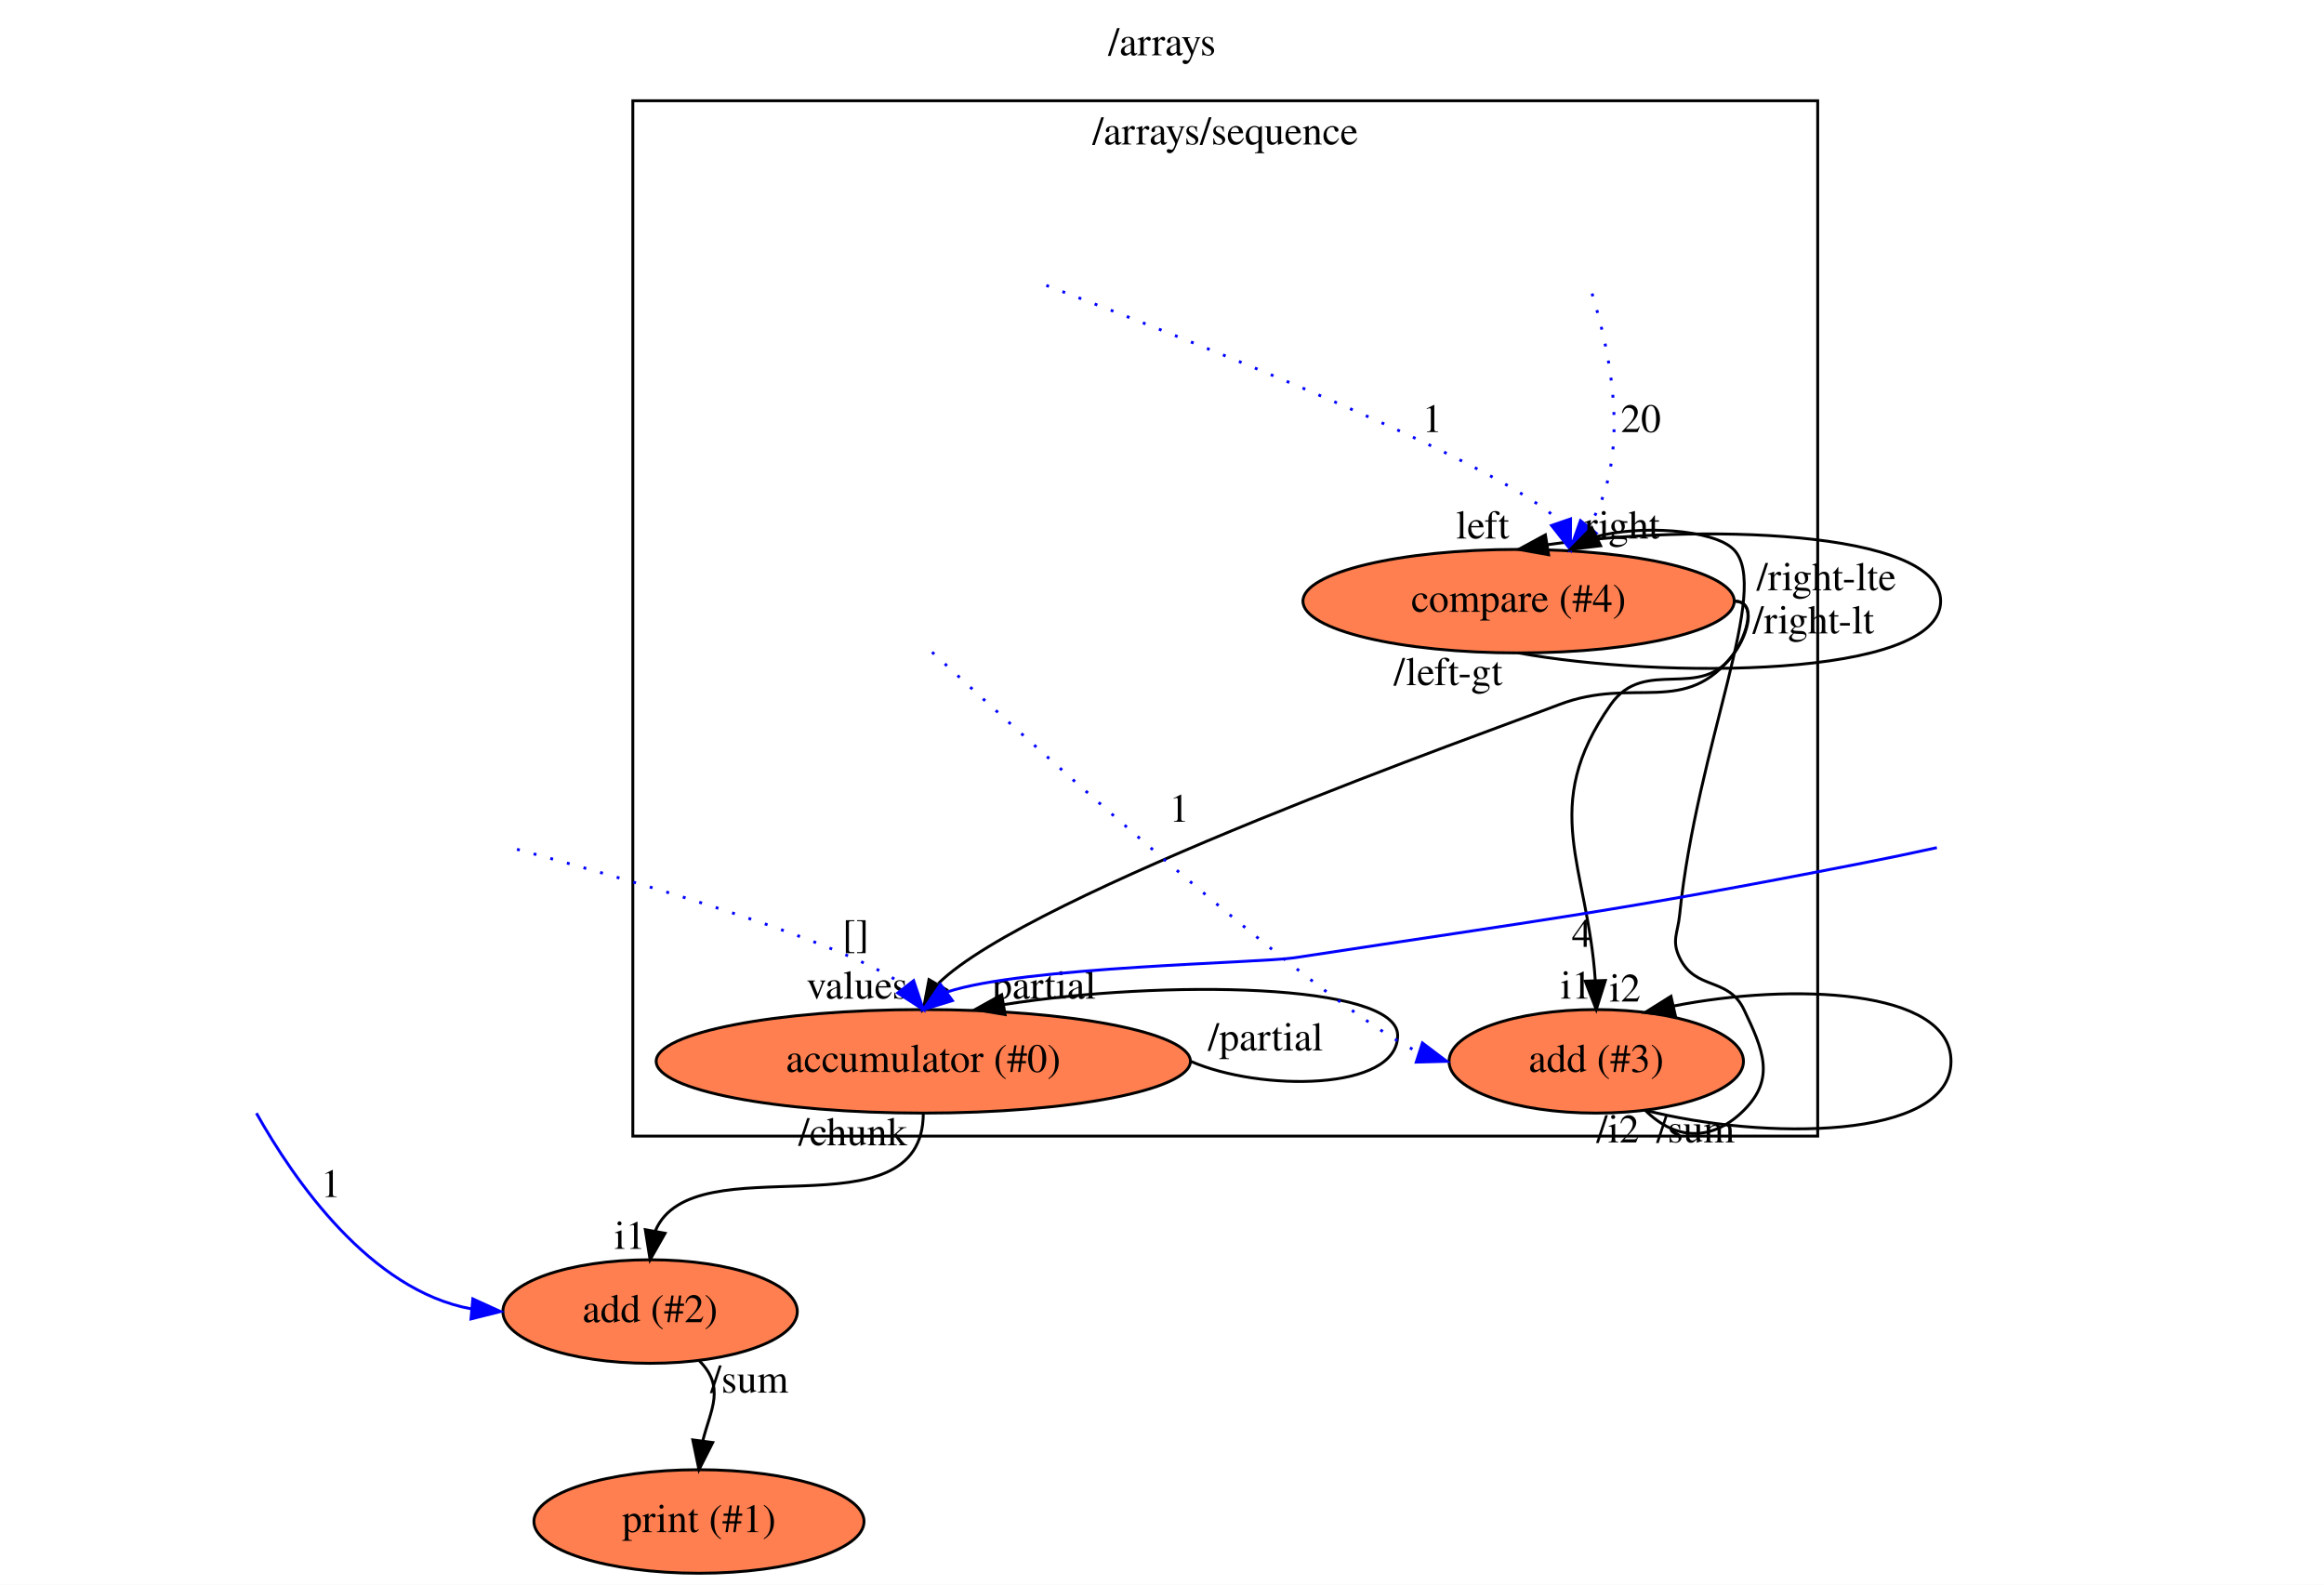
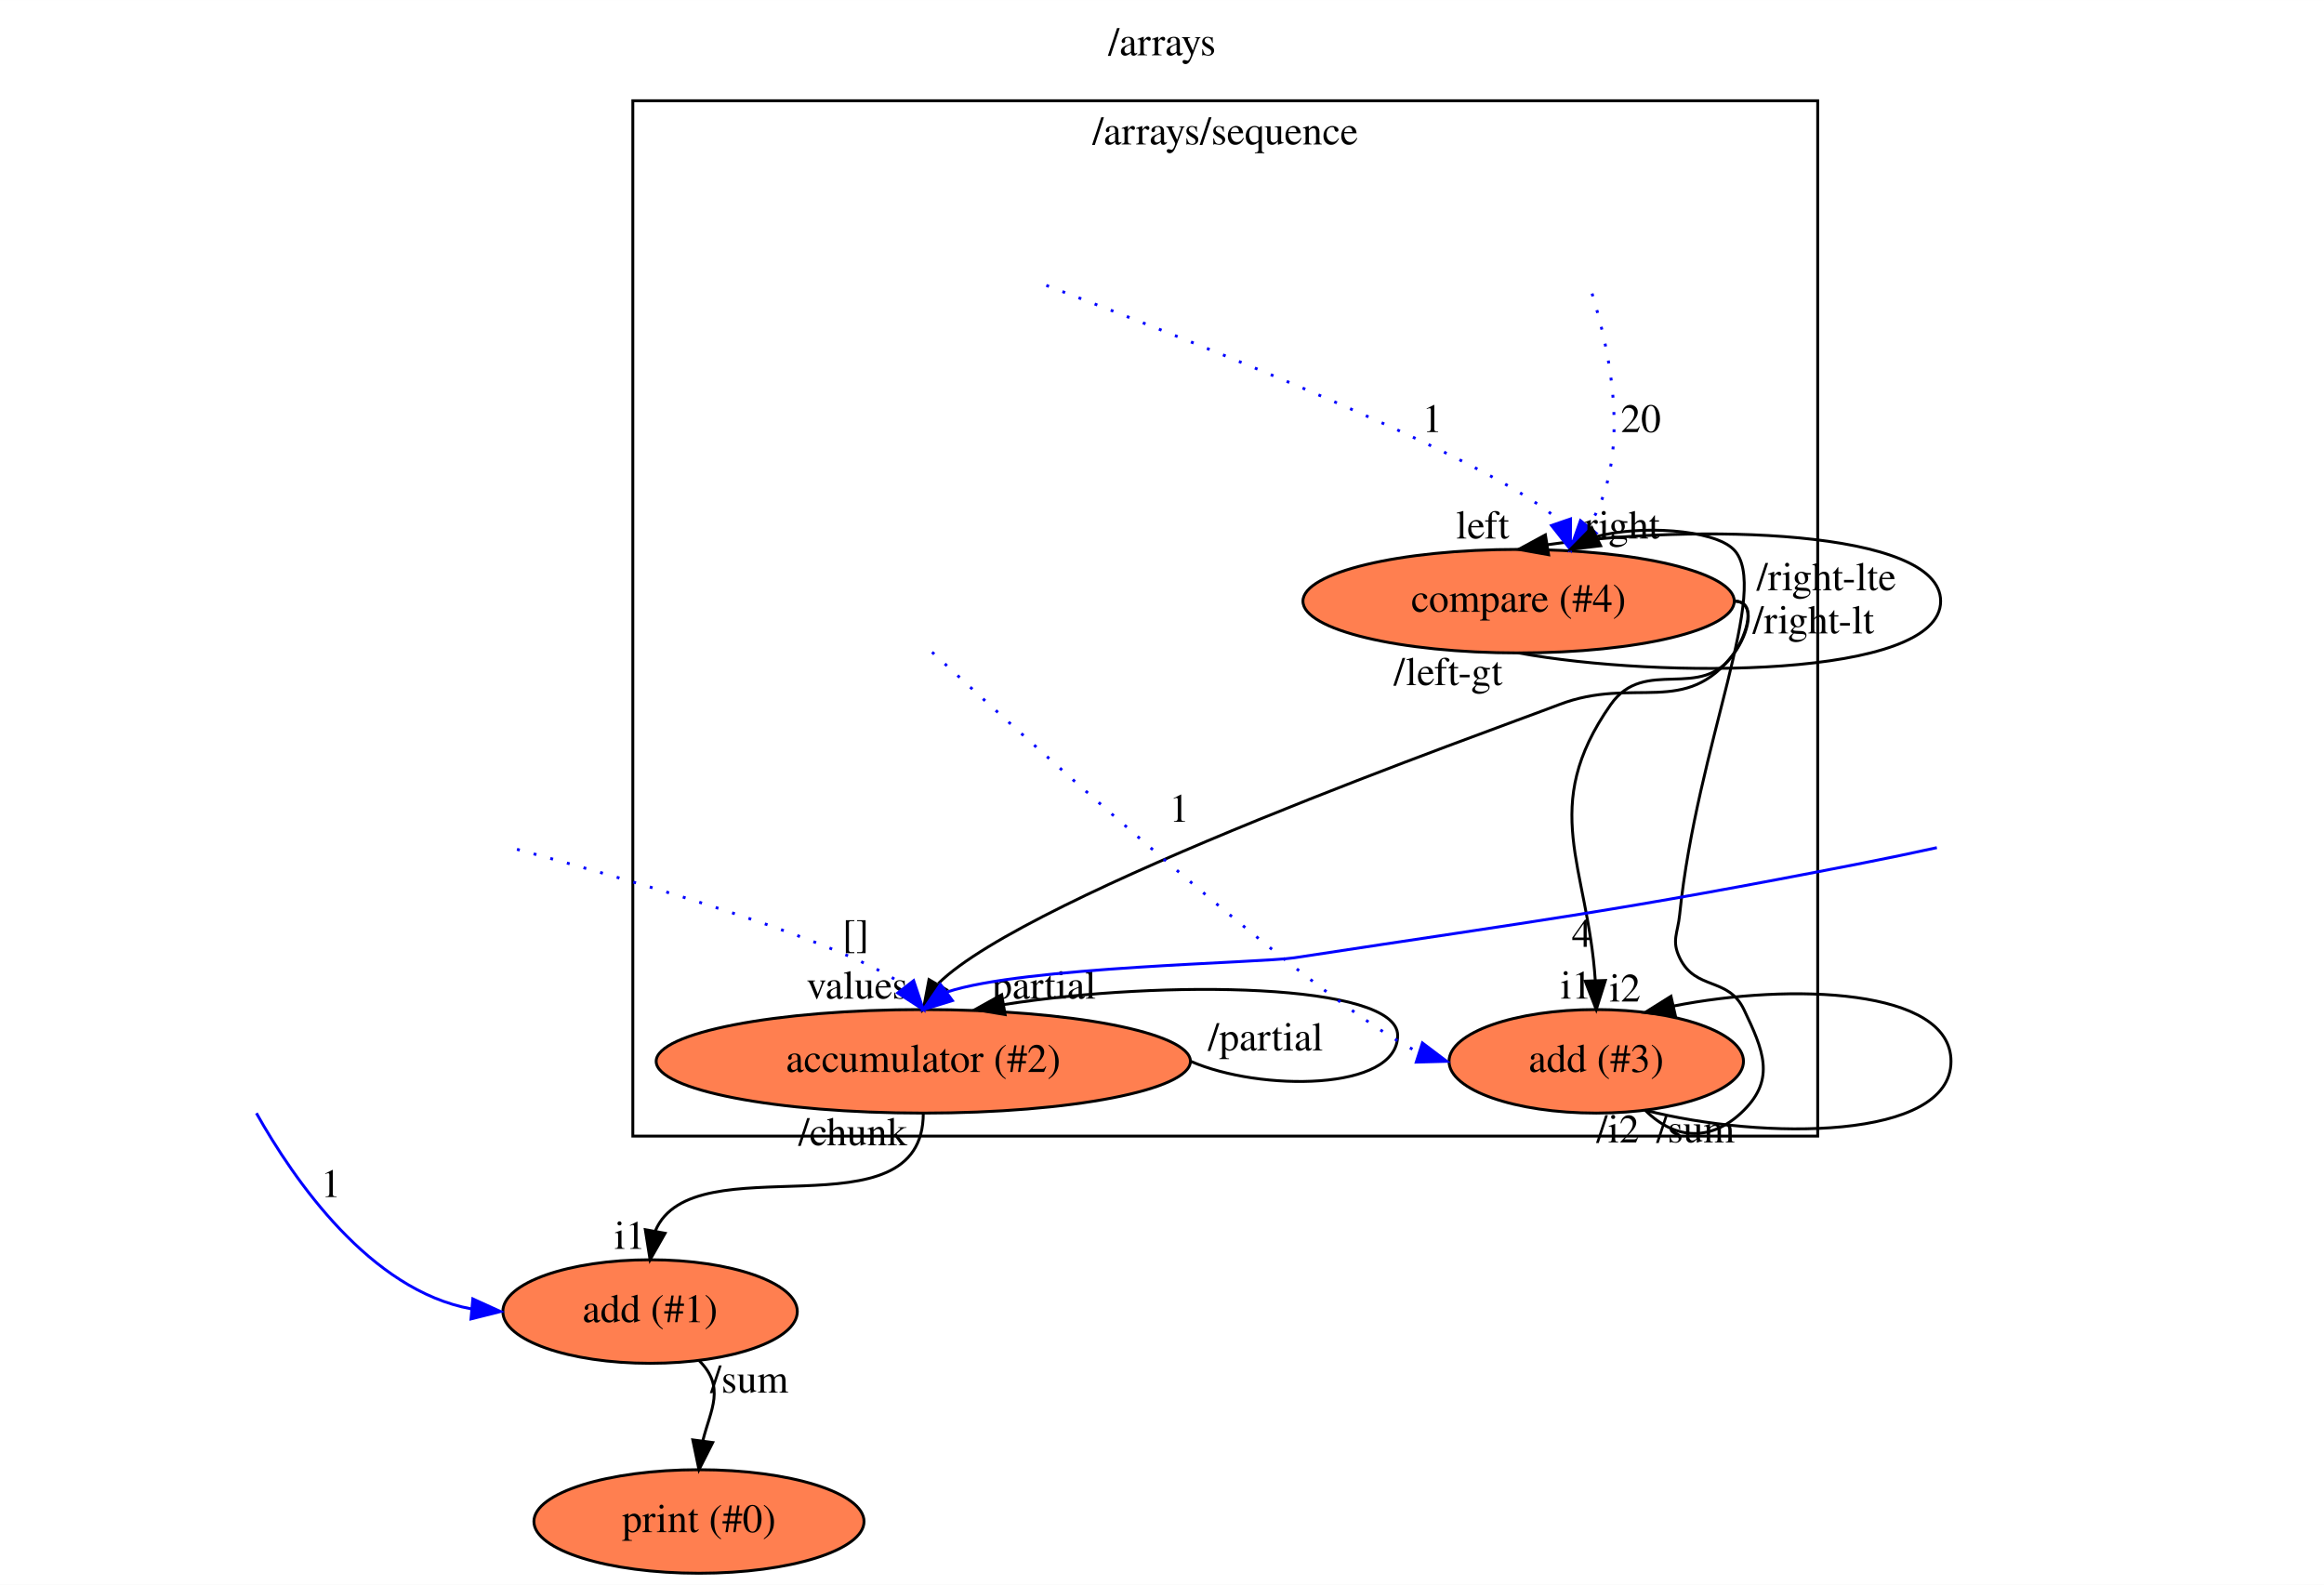
<svg xmlns="http://www.w3.org/2000/svg" xmlns:xlink="http://www.w3.org/1999/xlink" width="808pt" height="551pt" viewBox="0.00 0.00 808.09 551.00">
  <g id="graph0" class="graph" transform="scale(1 1) rotate(0) translate(4 547)">
    <polygon fill="#ffffff" stroke="transparent" points="-4,4 -4,-547 804.087,-547 804.087,4 -4,4" />
    <text text-anchor="middle" x="400.043" y="-527.8" font-family="Times,serif" font-size="14.00" fill="#000000">/arrays</text>
    <g id="clust1" class="cluster">
      <polygon fill="none" stroke="#000000" points="216.043,-152 216.043,-512 628.043,-512 628.043,-152 216.043,-152" />
      <text text-anchor="middle" x="422.043" y="-496.8" font-family="Times,serif" font-size="14.00" fill="#000000">/arrays/sequence</text>
    </g>
    <g id="node1" class="node">
      <g id="a_node1">
        <a xlink:href="file:///home/travis/build/andrewdavidmackenzie/flow/flowstdlib/control/compare_switch/compare_switch.html" xlink:title="compare (#4)">
          <ellipse fill="#ff7f50" stroke="#000000" cx="524.043" cy="-338" rx="74.987" ry="18" />
          <text text-anchor="middle" x="524.043" y="-334.3" font-family="Times,serif" font-size="14.00" fill="#000000">compare (#4)</text>
        </a>
      </g>
    </g>
    <g id="edge4" class="edge">
      <path fill="none" stroke="#000000" d="M524.043,-320C572.958,-311 670.787,-311 670.787,-338 670.787,-363.26 585.162,-364.888 534.072,-357.623" />
      <polygon fill="#000000" stroke="#000000" points="534.474,-354.143 524.043,-356 533.356,-361.053 534.474,-354.143" />
      <text text-anchor="middle" x="511.543" y="-359.8" font-family="Times,serif" font-size="14.00" fill="#000000">left</text>
      <text text-anchor="middle" x="499.543" y="-308.8" font-family="Times,serif" font-size="14.00" fill="#000000">/left-gt</text>
    </g>
    <g id="node4" class="node">
      <g id="a_node4">
-         <a xlink:href="file:///home/travis/build/andrewdavidmackenzie/flow/flowstdlib/data/accumulate/accumulate.html" xlink:title="accumulator (#0)">
+         <a xlink:href="file:///home/travis/build/andrewdavidmackenzie/flow/flowstdlib/data/accumulate/accumulate.html" xlink:title="accumulator (#2)">
          <ellipse fill="#ff7f50" stroke="#000000" cx="317.043" cy="-178" rx="92.883" ry="18" />
-           <text text-anchor="middle" x="317.043" y="-174.3" font-family="Times,serif" font-size="14.00" fill="#000000">accumulator (#0)</text>
+           <text text-anchor="middle" x="317.043" y="-174.3" font-family="Times,serif" font-size="14.00" fill="#000000">accumulator (#2)</text>
        </a>
      </g>
    </g>
    <g id="edge3" class="edge">
      <path fill="none" stroke="#000000" d="M599.043,-338C607.043,-338 603.833,-326.408 599.043,-320 582.119,-297.36 564.427,-312.145 538.043,-302 515.106,-293.18 353.62,-236.144 322.298,-205.079" />
      <polygon fill="#000000" stroke="#000000" points="325.082,-202.902 317.043,-196 319.023,-206.408 325.082,-202.902" />
      <text text-anchor="middle" x="294.043" y="-199.8" font-family="Times,serif" font-size="14.00" fill="#000000">values</text>
      <text text-anchor="middle" x="631.043" y="-341.8" font-family="Times,serif" font-size="14.00" fill="#000000">/right-lte</text>
    </g>
    <g id="node5" class="node">
      <g id="a_node5">
        <a xlink:href="file:///home/travis/build/andrewdavidmackenzie/flow/flowstdlib/math/add/add.html" xlink:title="add (#3)">
          <ellipse fill="#ff7f50" stroke="#000000" cx="551.043" cy="-178" rx="51.191" ry="18" />
          <text text-anchor="middle" x="551.043" y="-174.3" font-family="Times,serif" font-size="14.00" fill="#000000">add (#3)</text>
        </a>
      </g>
    </g>
    <g id="edge5" class="edge">
      <path fill="none" stroke="#000000" d="M599.043,-338C607.043,-338 603.475,-326.66 599.043,-320 587.565,-302.752 567.925,-318.973 556.043,-302 531.003,-266.23 548.041,-246.263 550.708,-206.074" />
      <polygon fill="#000000" stroke="#000000" points="554.209,-206.111 551.043,-196 547.212,-205.878 554.209,-206.111" />
      <text text-anchor="middle" x="544.043" y="-199.8" font-family="Times,serif" font-size="14.00" fill="#000000">i1</text>
      <text text-anchor="middle" x="626.543" y="-326.8" font-family="Times,serif" font-size="14.00" fill="#000000">/right-lt</text>
    </g>
    <g id="edge1" class="edge">
      <path fill="none" stroke="#0000ff" stroke-dasharray="1,5" d="M549.585,-444.956C556.187,-423.548 563.443,-387.759 548.351,-363.899" />
      <polygon fill="#0000ff" stroke="#0000ff" points="551.018,-361.63 542.043,-356 545.548,-365.998 551.018,-361.63" />
      <text text-anchor="middle" x="566.543" y="-396.8" font-family="Times,serif" font-size="14.00" fill="#000000">20</text>
    </g>
    <g id="edge2" class="edge">
      <path fill="none" stroke="#0000ff" stroke-dasharray="1,5" d="M359.82,-447.797C417.085,-425.99 516.811,-386.183 538.787,-365.494" />
      <polygon fill="#0000ff" stroke="#0000ff" points="542.109,-366.595 542.043,-356 535.488,-364.324 542.109,-366.595" />
      <text text-anchor="middle" x="494.043" y="-396.8" font-family="Times,serif" font-size="14.00" fill="#000000">1</text>
    </g>
    <g id="edge11" class="edge">
      <path fill="none" stroke="#000000" d="M410.043,-178C433.985,-167.5 481.985,-167.5 481.985,-187 481.985,-205.357 400.485,-206.433 345.063,-197.736" />
      <polygon fill="#000000" stroke="#000000" points="345.494,-194.258 335.043,-196 344.299,-201.156 345.494,-194.258" />
      <text text-anchor="middle" x="359.043" y="-199.8" font-family="Times,serif" font-size="14.00" fill="#000000">partial</text>
      <text text-anchor="middle" x="436.043" y="-181.8" font-family="Times,serif" font-size="14.00" fill="#000000">/partial</text>
    </g>
    <g id="node9" class="node">
      <g id="a_node9">
-         <a xlink:href="file:///home/travis/build/andrewdavidmackenzie/flow/flowstdlib/math/add/add.html" xlink:title="add (#2)">
+         <a xlink:href="file:///home/travis/build/andrewdavidmackenzie/flow/flowstdlib/math/add/add.html" xlink:title="add (#1)">
          <ellipse fill="#ff7f50" stroke="#000000" cx="222.043" cy="-91" rx="51.191" ry="18" />
-           <text text-anchor="middle" x="222.043" y="-87.3" font-family="Times,serif" font-size="14.00" fill="#000000">add (#2)</text>
+           <text text-anchor="middle" x="222.043" y="-87.3" font-family="Times,serif" font-size="14.00" fill="#000000">add (#1)</text>
        </a>
      </g>
    </g>
    <g id="edge12" class="edge">
      <path fill="none" stroke="#000000" d="M317.043,-160C317.043,-116.009 236.99,-150.189 223.856,-119.023" />
      <polygon fill="#000000" stroke="#000000" points="227.267,-118.217 222.043,-109 220.379,-119.463 227.267,-118.217" />
      <text text-anchor="middle" x="215.043" y="-112.8" font-family="Times,serif" font-size="14.00" fill="#000000">i1</text>
      <text text-anchor="middle" x="292.543" y="-148.8" font-family="Times,serif" font-size="14.00" fill="#000000">/chunk</text>
    </g>
    <g id="edge8" class="edge">
      <path fill="none" stroke="#000000" d="M568.043,-161C578.837,-150.206 591.595,-150.206 602.389,-161 613.388,-171.999 609.104,-181.968 602.389,-196 596.884,-207.503 585.548,-202.497 580.043,-214 577.165,-220.013 579.367,-222.368 580.043,-229 586.076,-288.196 612.058,-342.728 598.787,-356 591.751,-363.036 566.04,-364.52 551.126,-360.452" />
      <polygon fill="#000000" stroke="#000000" points="552.563,-357.259 542.043,-356 549.482,-363.544 552.563,-357.259" />
      <text text-anchor="middle" x="560.043" y="-359.8" font-family="Times,serif" font-size="14.00" fill="#000000">right</text>
      <text text-anchor="middle" x="585.543" y="-149.8" font-family="Times,serif" font-size="14.00" fill="#000000">/sum</text>
    </g>
    <g id="edge7" class="edge">
      <path fill="none" stroke="#000000" d="M568.043,-161C609.158,-150.5 674.389,-150.5 674.389,-178 674.389,-203.405 618.717,-205.34 577.819,-197.209" />
      <polygon fill="#000000" stroke="#000000" points="578.569,-193.79 568.043,-195 577.026,-200.618 578.569,-193.79" />
      <text text-anchor="middle" x="561.043" y="-198.8" font-family="Times,serif" font-size="14.00" fill="#000000">i2</text>
      <text text-anchor="middle" x="558.543" y="-149.8" font-family="Times,serif" font-size="14.00" fill="#000000">/i2</text>
    </g>
    <g id="edge6" class="edge">
      <path fill="none" stroke="#0000ff" stroke-dasharray="1,5" d="M320.105,-320.266C360.492,-283.002 453.861,-198.566 489.161,-181.17" />
      <polygon fill="#0000ff" stroke="#0000ff" points="490.59,-184.387 499.043,-178 488.452,-177.722 490.59,-184.387" />
      <text text-anchor="middle" x="406.043" y="-261.3" font-family="Times,serif" font-size="14.00" fill="#000000">1</text>
    </g>
    <g id="edge9" class="edge">
      <path fill="none" stroke="#0000ff" stroke-dasharray="1,5" d="M175.764,-251.718C223.553,-238.821 290.17,-219.056 310.742,-204.136" />
      <polygon fill="#0000ff" stroke="#0000ff" points="313.687,-206.049 317.043,-196 308.153,-201.763 313.687,-206.049" />
      <text text-anchor="middle" x="293.543" y="-217.8" font-family="Times,serif" font-size="14.00" fill="#000000">[]</text>
    </g>
    <g id="edge10" class="edge">
      <path fill="none" stroke="#0000ff" d="M669.476,-252.293C660.979,-250.439 652.286,-248.613 644.043,-247 556.49,-229.868 534.23,-227.499 446.043,-214 434.085,-212.169 351.975,-210.934 325.355,-202.124" />
      <polygon fill="#0000ff" stroke="#0000ff" points="327.17,-199.114 317.043,-196 323.018,-204.75 327.17,-199.114" />
      <text text-anchor="middle" x="546.043" y="-217.8" font-family="Times,serif" font-size="14.00" fill="#000000">4</text>
    </g>
    <g id="node11" class="node">
      <g id="a_node11">
-         <a xlink:href="file:///home/travis/build/andrewdavidmackenzie/flow/flowr/src/lib/flowruntime/stdio/stdout.html" xlink:title="print (#1)">
+         <a xlink:href="file:///home/travis/build/andrewdavidmackenzie/flow/flowr/src/lib/flowruntime/stdio/stdout.html" xlink:title="print (#0)">
          <ellipse fill="#ff7f50" stroke="#000000" cx="239.043" cy="-18" rx="57.391" ry="18" />
-           <text text-anchor="middle" x="239.043" y="-14.3" font-family="Times,serif" font-size="14.00" fill="#000000">print (#1)</text>
+           <text text-anchor="middle" x="239.043" y="-14.3" font-family="Times,serif" font-size="14.00" fill="#000000">print (#0)</text>
        </a>
      </g>
    </g>
    <g id="edge14" class="edge">
      <path fill="none" stroke="#000000" d="M239.043,-74C248.373,-64.67 243.125,-57.033 240.383,-46.085" />
      <polygon fill="#000000" stroke="#000000" points="243.829,-45.452 239.043,-36 236.89,-46.374 243.829,-45.452" />
      <text text-anchor="middle" x="256.543" y="-62.8" font-family="Times,serif" font-size="14.00" fill="#000000">/sum</text>
    </g>
    <g id="edge13" class="edge">
      <path fill="none" stroke="#0000ff" d="M85.157,-159.974C98.24,-136.681 124.701,-98.342 159.891,-91.924" />
      <polygon fill="#0000ff" stroke="#0000ff" points="160.402,-95.392 170.043,-91 159.767,-88.421 160.402,-95.392" />
      <text text-anchor="middle" x="111.043" y="-130.8" font-family="Times,serif" font-size="14.00" fill="#000000">1</text>
    </g>
  </g>
</svg>
